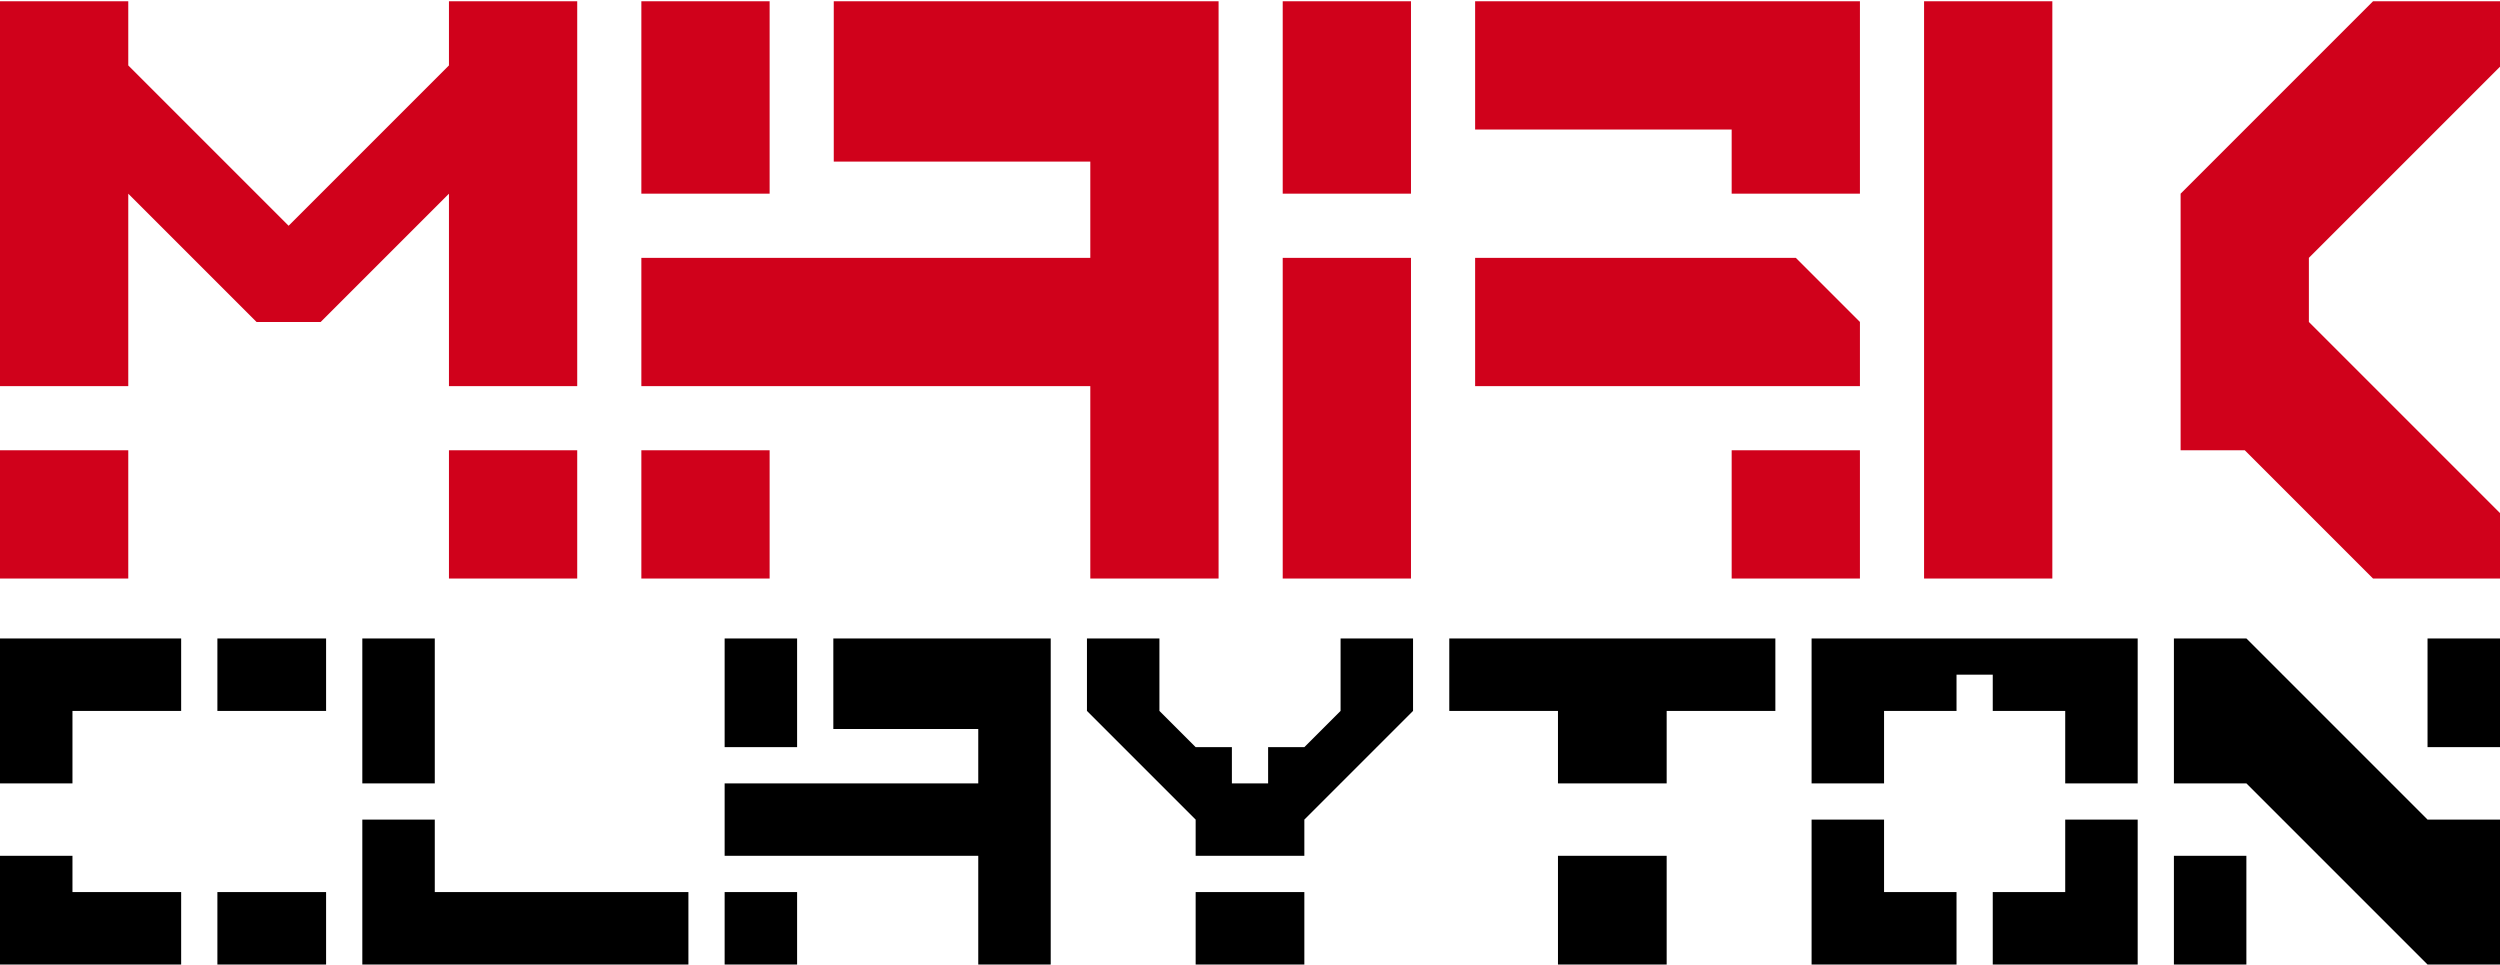
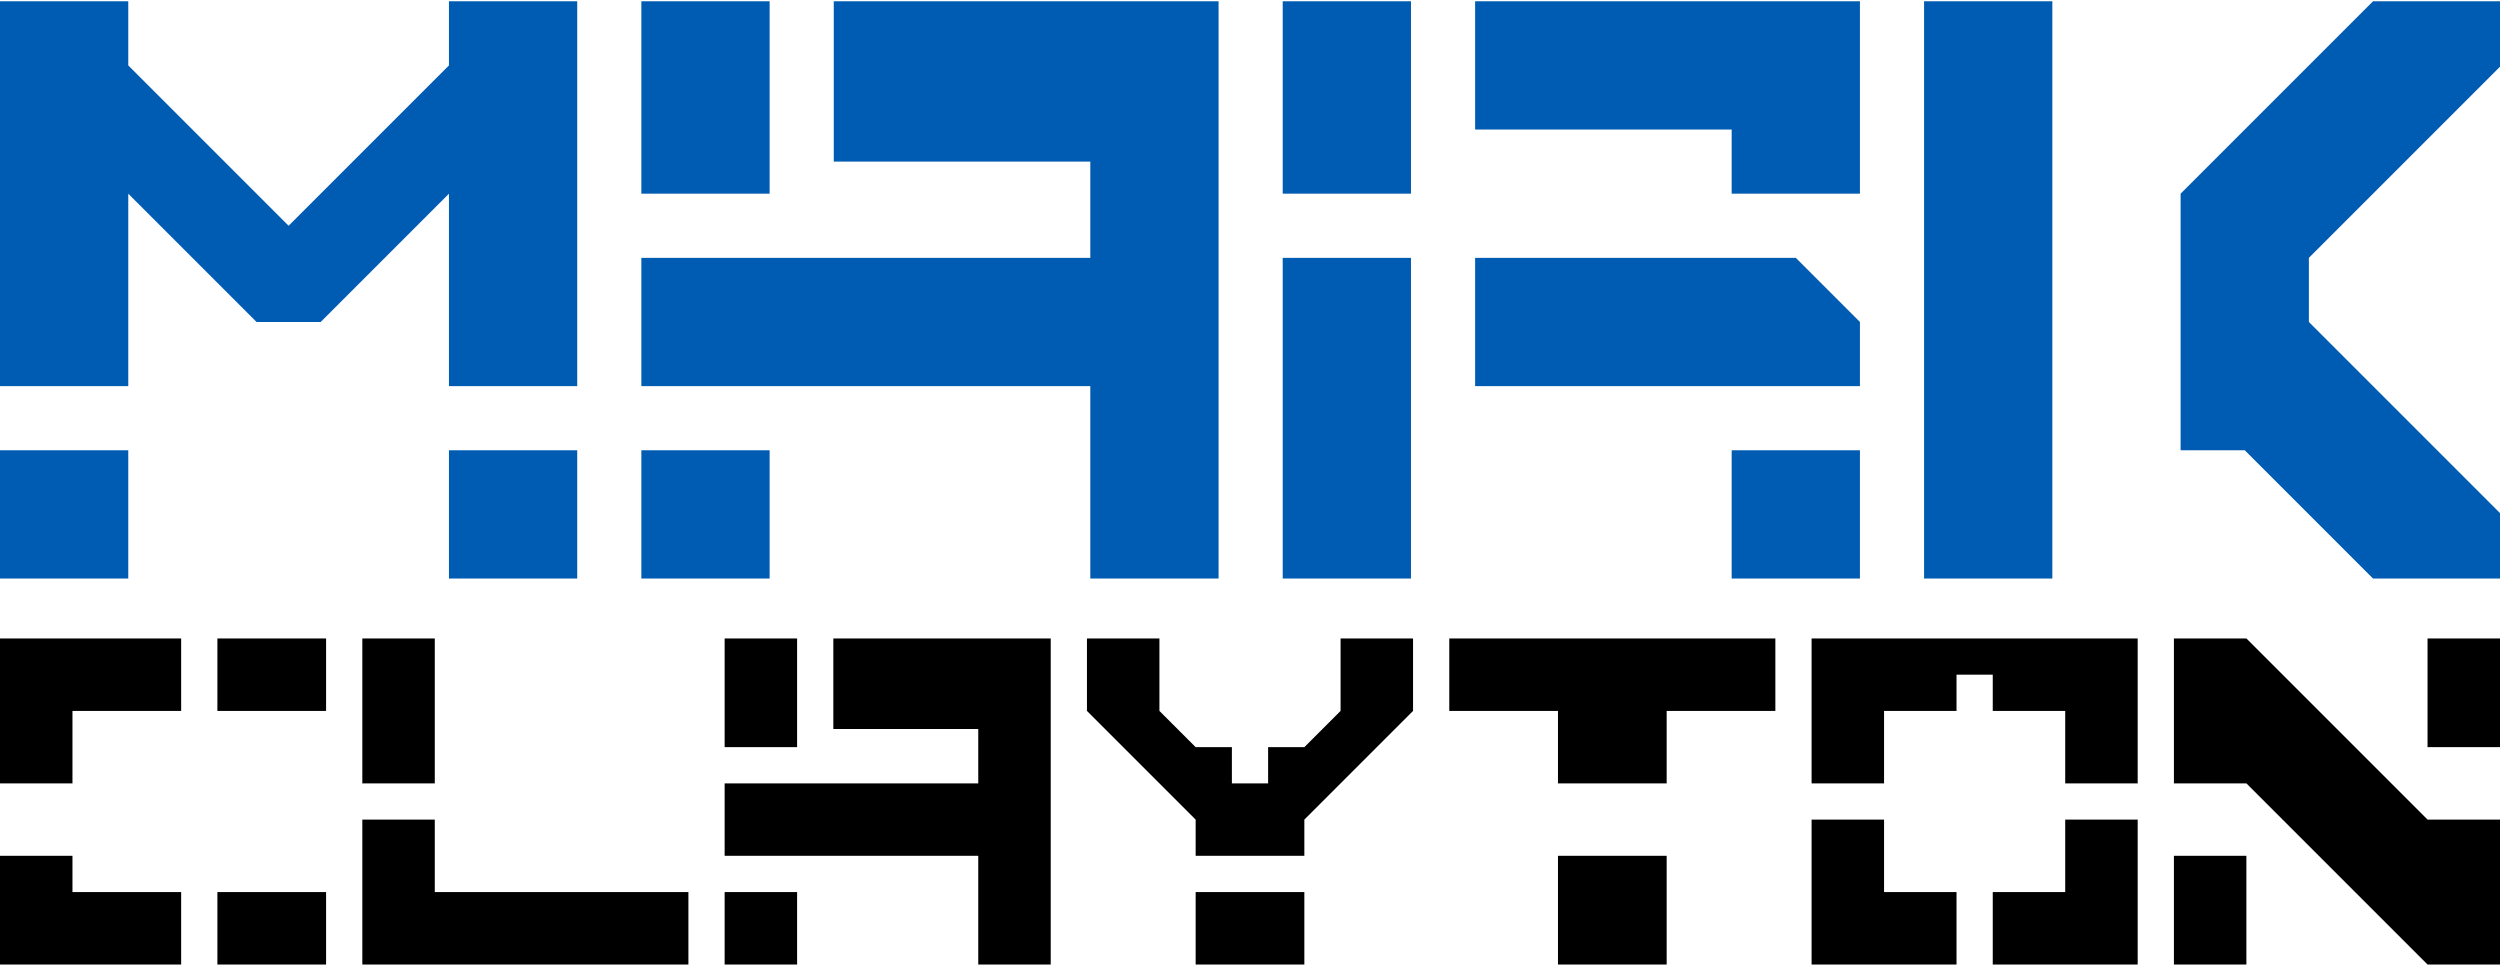
<svg xmlns="http://www.w3.org/2000/svg" width="363px" height="140px" viewBox="0 0 363 140" version="1.1">
  <defs />
  <g id="Page-1" stroke="none" stroke-width="1" fill="none" fill-rule="evenodd">
    <g id="Color-Rectangle">
-       <path d="M0,84 L0,65.375 L18.625,65.375 L18.625,84 L0,84 Z M65.188,84 L65.188,65.375 L83.812,65.375 L83.812,84 L65.188,84 Z M0,56.062 L0,0.188 L18.625,0.188 L18.625,9.5 L41.906,32.781 L65.188,9.5 L65.188,0.188 L83.812,0.188 L83.812,56.062 L65.188,56.062 L65.188,28.125 L46.562,46.75 L37.25,46.75 L18.625,28.125 L18.625,56.062 L0,56.062 Z M93.125,84 L93.125,65.375 L111.75,65.375 L111.75,84 L93.125,84 Z M93.125,28.125 L93.125,0.188 L111.75,0.188 L111.75,28.125 L93.125,28.125 Z M158.312,84 L158.312,56.062 L93.125,56.062 L93.125,37.438 L158.312,37.438 L158.312,23.469 L121.062,23.469 L121.062,0.188 L176.938,0.188 L176.938,84 L158.312,84 Z M251.438,84 L251.438,65.375 L270.062,65.375 L270.062,84 L251.438,84 Z M186.25,84 L186.25,37.438 L204.875,37.438 L204.875,84 L186.25,84 Z M214.188,56.062 L214.188,37.438 L260.75,37.438 L270.062,46.75 L270.062,56.062 L214.188,56.062 Z M186.25,28.125 L186.25,0.188 L204.875,0.188 L204.875,28.125 L186.25,28.125 Z M251.438,28.125 L251.438,18.812 L214.188,18.812 L214.188,0.188 L270.062,0.188 L270.062,28.125 L251.438,28.125 Z M279.375,84 L279.375,0.188 L298,0.188 L298,84 L279.375,84 Z M344.562,84 L325.938,65.375 L316.625,65.375 L316.625,28.125 L344.562,0.188 L363.188,0.188 L363.188,9.5 L335.25,37.438 L335.25,46.75 L363.188,74.688 L363.188,84 L344.562,84 Z" id="mark" fill="#D0011B" />
+       <path d="M0,84 L0,65.375 L18.625,65.375 L18.625,84 L0,84 Z M65.188,84 L65.188,65.375 L83.812,65.375 L83.812,84 L65.188,84 Z M0,56.062 L0,0.188 L18.625,0.188 L18.625,9.5 L41.906,32.781 L65.188,9.5 L65.188,0.188 L83.812,0.188 L83.812,56.062 L65.188,56.062 L65.188,28.125 L46.562,46.75 L37.25,46.75 L18.625,28.125 L18.625,56.062 L0,56.062 Z M93.125,84 L93.125,65.375 L111.75,65.375 L111.75,84 L93.125,84 Z M93.125,28.125 L93.125,0.188 L111.75,0.188 L111.75,28.125 L93.125,28.125 Z M158.312,84 L158.312,56.062 L93.125,56.062 L93.125,37.438 L158.312,37.438 L158.312,23.469 L121.062,23.469 L121.062,0.188 L176.938,0.188 L176.938,84 L158.312,84 Z M251.438,84 L251.438,65.375 L270.062,65.375 L270.062,84 L251.438,84 Z M186.25,84 L186.25,37.438 L204.875,37.438 L204.875,84 L186.25,84 Z M214.188,56.062 L214.188,37.438 L260.75,37.438 L270.062,46.75 L270.062,56.062 L214.188,56.062 Z M186.25,28.125 L186.25,0.188 L204.875,0.188 L204.875,28.125 L186.25,28.125 Z M251.438,28.125 L251.438,18.812 L214.188,18.812 L214.188,0.188 L270.062,0.188 L270.062,28.125 L251.438,28.125 Z M279.375,84 L279.375,0.188 L298,0.188 L298,84 L279.375,84 Z M344.562,84 L325.938,65.375 L316.625,65.375 L316.625,28.125 L344.562,0.188 L363.188,0.188 L363.188,9.5 L335.25,37.438 L335.25,46.75 L363.188,74.688 L363.188,84 L344.562,84 Z" id="mark" fill="#005BB2" />
      <path d="M31.565,140.049 L31.565,129.527 L47.348,129.527 L47.348,140.049 L31.565,140.049 Z M0,140.049 L0,124.266 L10.522,124.266 L10.522,129.527 L26.304,129.527 L26.304,140.049 L0,140.049 Z M0,113.745 L0,92.701 L26.304,92.701 L26.304,103.223 L10.522,103.223 L10.522,113.745 L0,113.745 Z M31.565,103.223 L31.565,92.701 L47.348,92.701 L47.348,103.223 L31.565,103.223 Z M52.609,140.049 L52.609,119.005 L63.13,119.005 L63.13,129.527 L99.957,129.527 L99.957,140.049 L52.609,140.049 Z M52.609,113.745 L52.609,92.701 L63.13,92.701 L63.13,113.745 L52.609,113.745 Z M105.217,140.049 L105.217,129.527 L115.739,129.527 L115.739,140.049 L105.217,140.049 Z M105.217,108.484 L105.217,92.701 L115.739,92.701 L115.739,108.484 L105.217,108.484 Z M142.043,140.049 L142.043,124.266 L105.217,124.266 L105.217,113.745 L142.043,113.745 L142.043,105.853 L121,105.853 L121,92.701 L152.565,92.701 L152.565,140.049 L142.043,140.049 Z M173.609,140.049 L173.609,129.527 L189.391,129.527 L189.391,140.049 L173.609,140.049 Z M173.609,124.266 L173.609,119.005 L157.826,103.223 L157.826,92.701 L168.348,92.701 L168.348,103.223 L173.609,108.484 L178.87,108.484 L178.87,113.745 L184.13,113.745 L184.13,108.484 L189.391,108.484 L194.652,103.223 L194.652,92.701 L205.174,92.701 L205.174,103.223 L189.391,119.005 L189.391,124.266 L173.609,124.266 Z M226.217,140.049 L226.217,124.266 L242,124.266 L242,140.049 L226.217,140.049 Z M226.217,113.745 L226.217,103.223 L210.435,103.223 L210.435,92.701 L257.783,92.701 L257.783,103.223 L242,103.223 L242,113.745 L226.217,113.745 Z M263.043,140.049 L263.043,119.005 L273.565,119.005 L273.565,129.527 L284.087,129.527 L284.087,140.049 L263.043,140.049 Z M289.348,140.049 L289.348,129.527 L299.87,129.527 L299.87,119.005 L310.391,119.005 L310.391,140.049 L289.348,140.049 Z M263.043,113.745 L263.043,92.701 L310.391,92.701 L310.391,113.745 L299.87,113.745 L299.87,103.223 L289.348,103.223 L289.348,97.962 L284.087,97.962 L284.087,103.223 L273.565,103.223 L273.565,113.745 L263.043,113.745 Z M315.652,140.049 L315.652,124.266 L326.174,124.266 L326.174,140.049 L315.652,140.049 Z M352.478,140.049 L326.174,113.745 L315.652,113.745 L315.652,92.701 L326.174,92.701 L352.478,119.005 L363,119.005 L363,140.049 L352.478,140.049 Z M352.478,108.484 L352.478,92.701 L363,92.701 L363,108.484 L352.478,108.484 Z" id="CLAYTON" fill="#000000" />
    </g>
  </g>
</svg>
